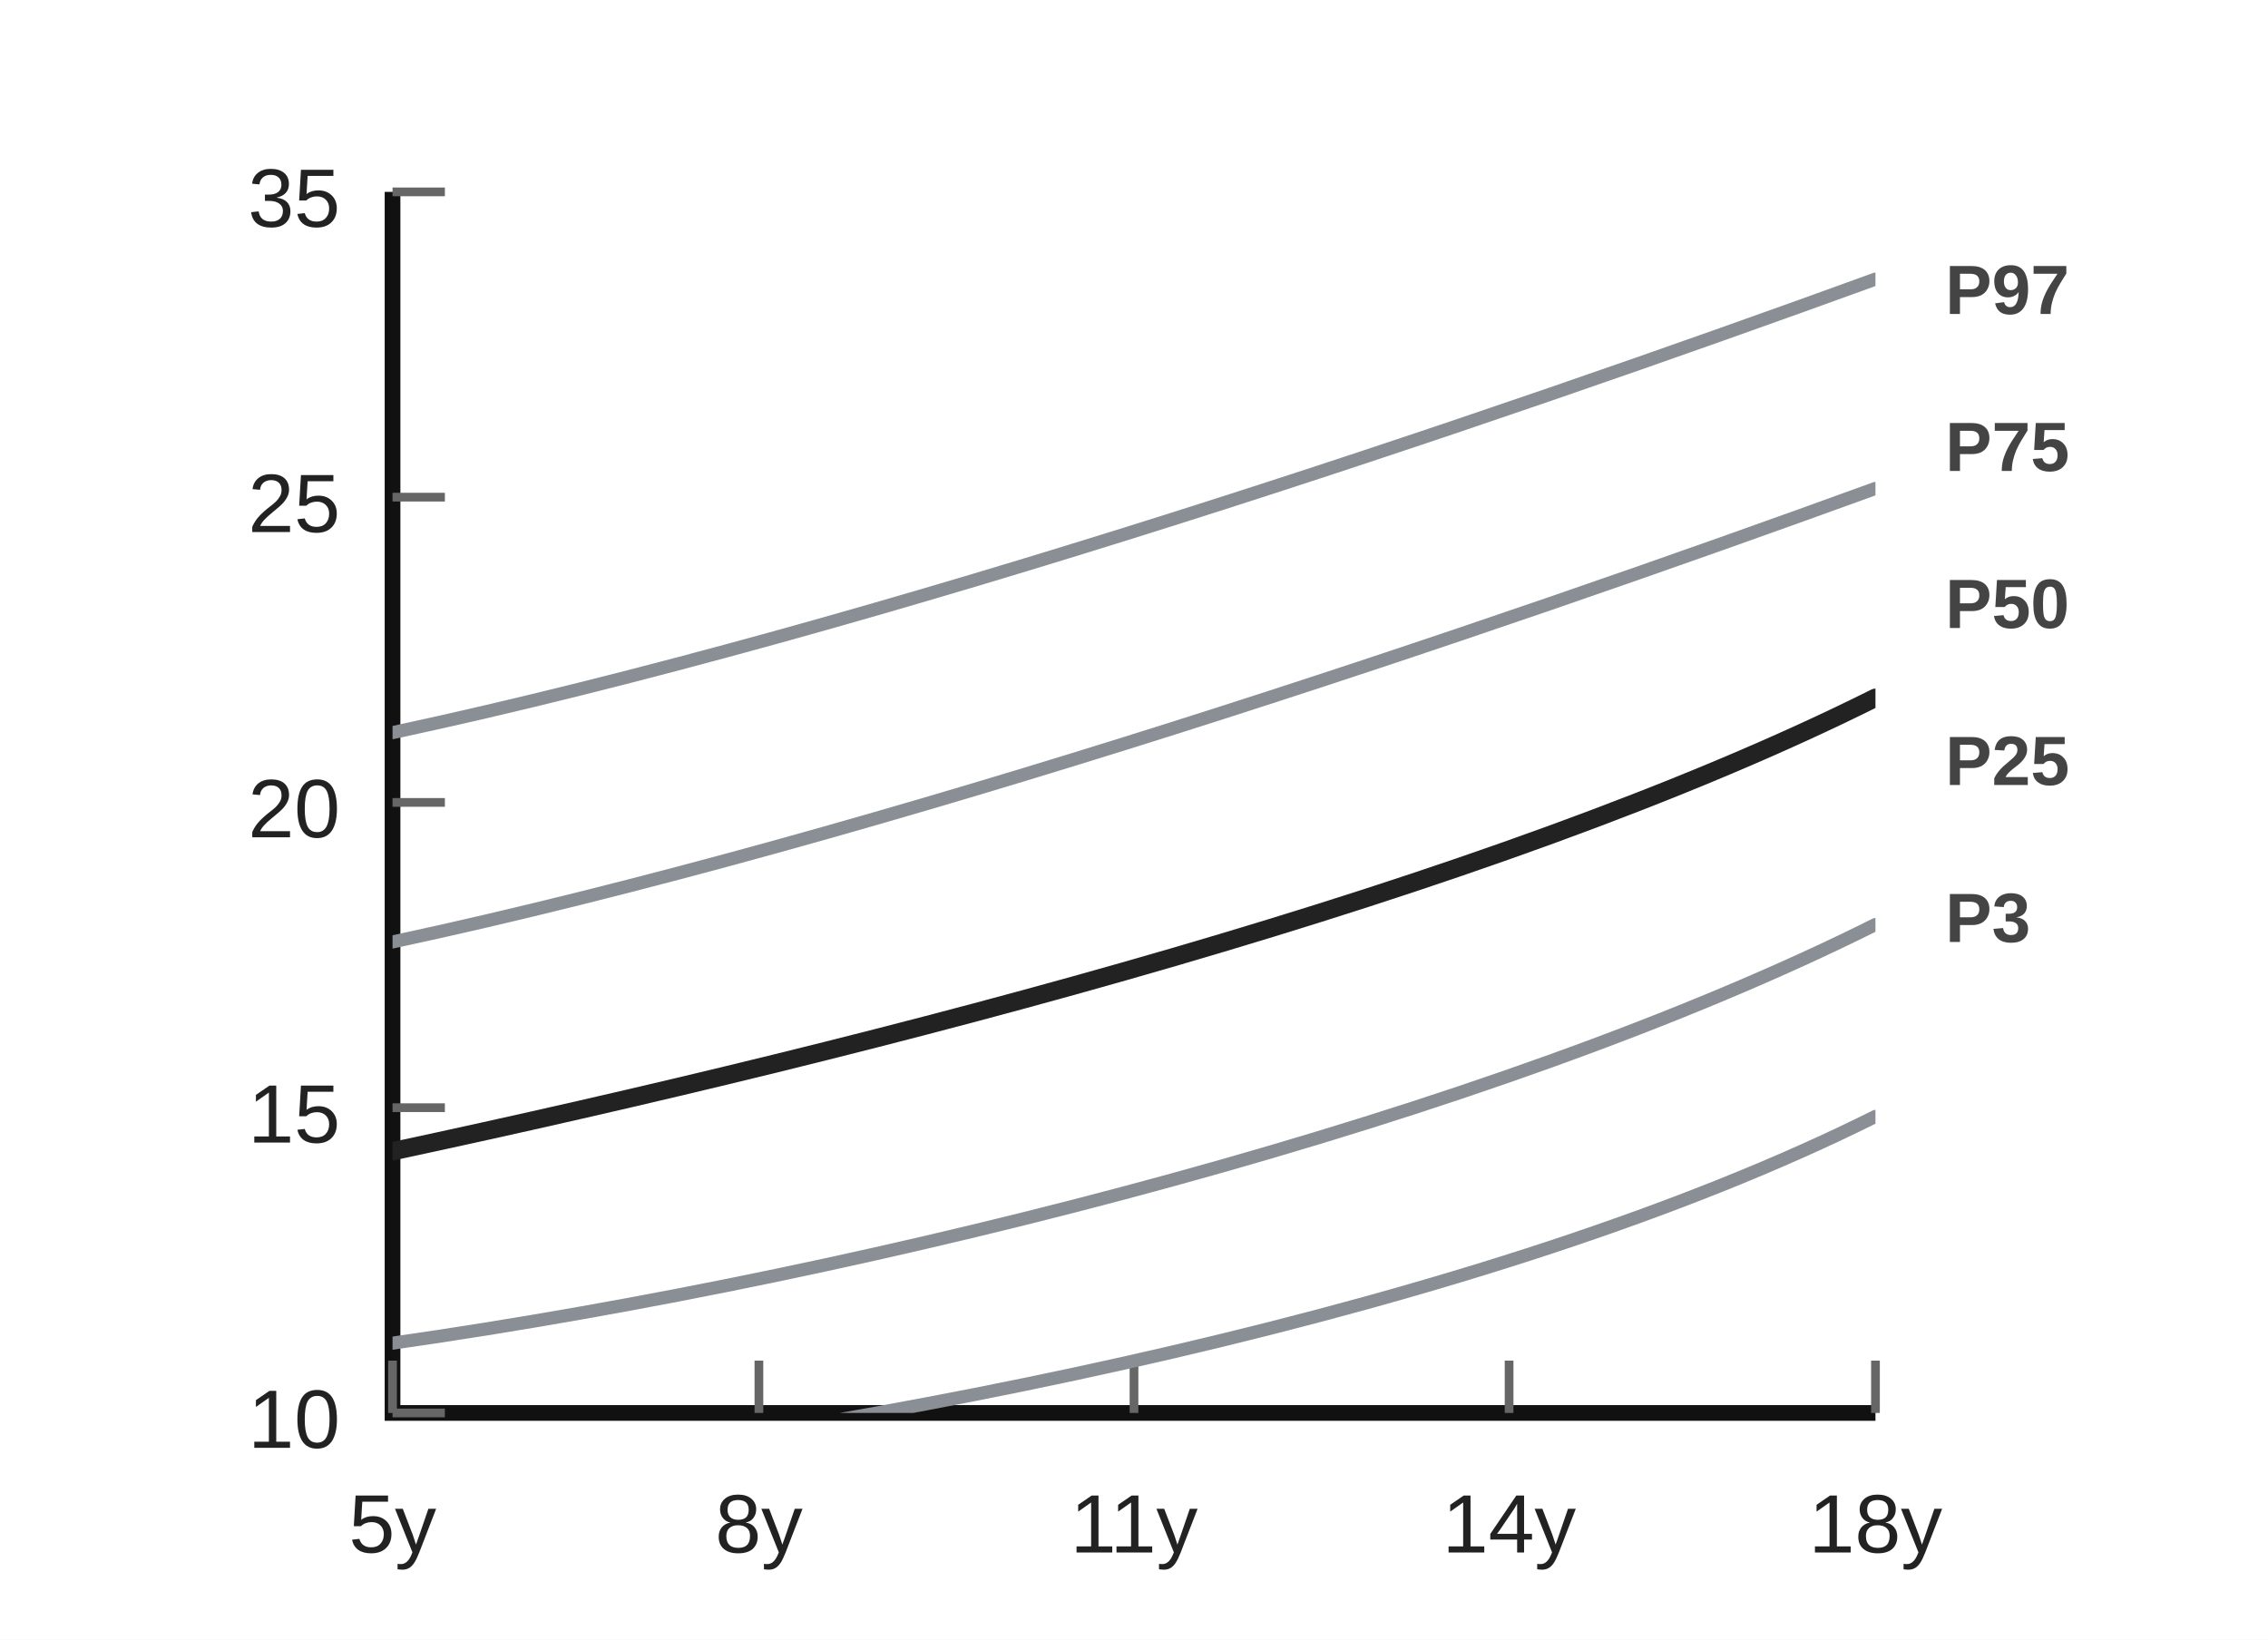
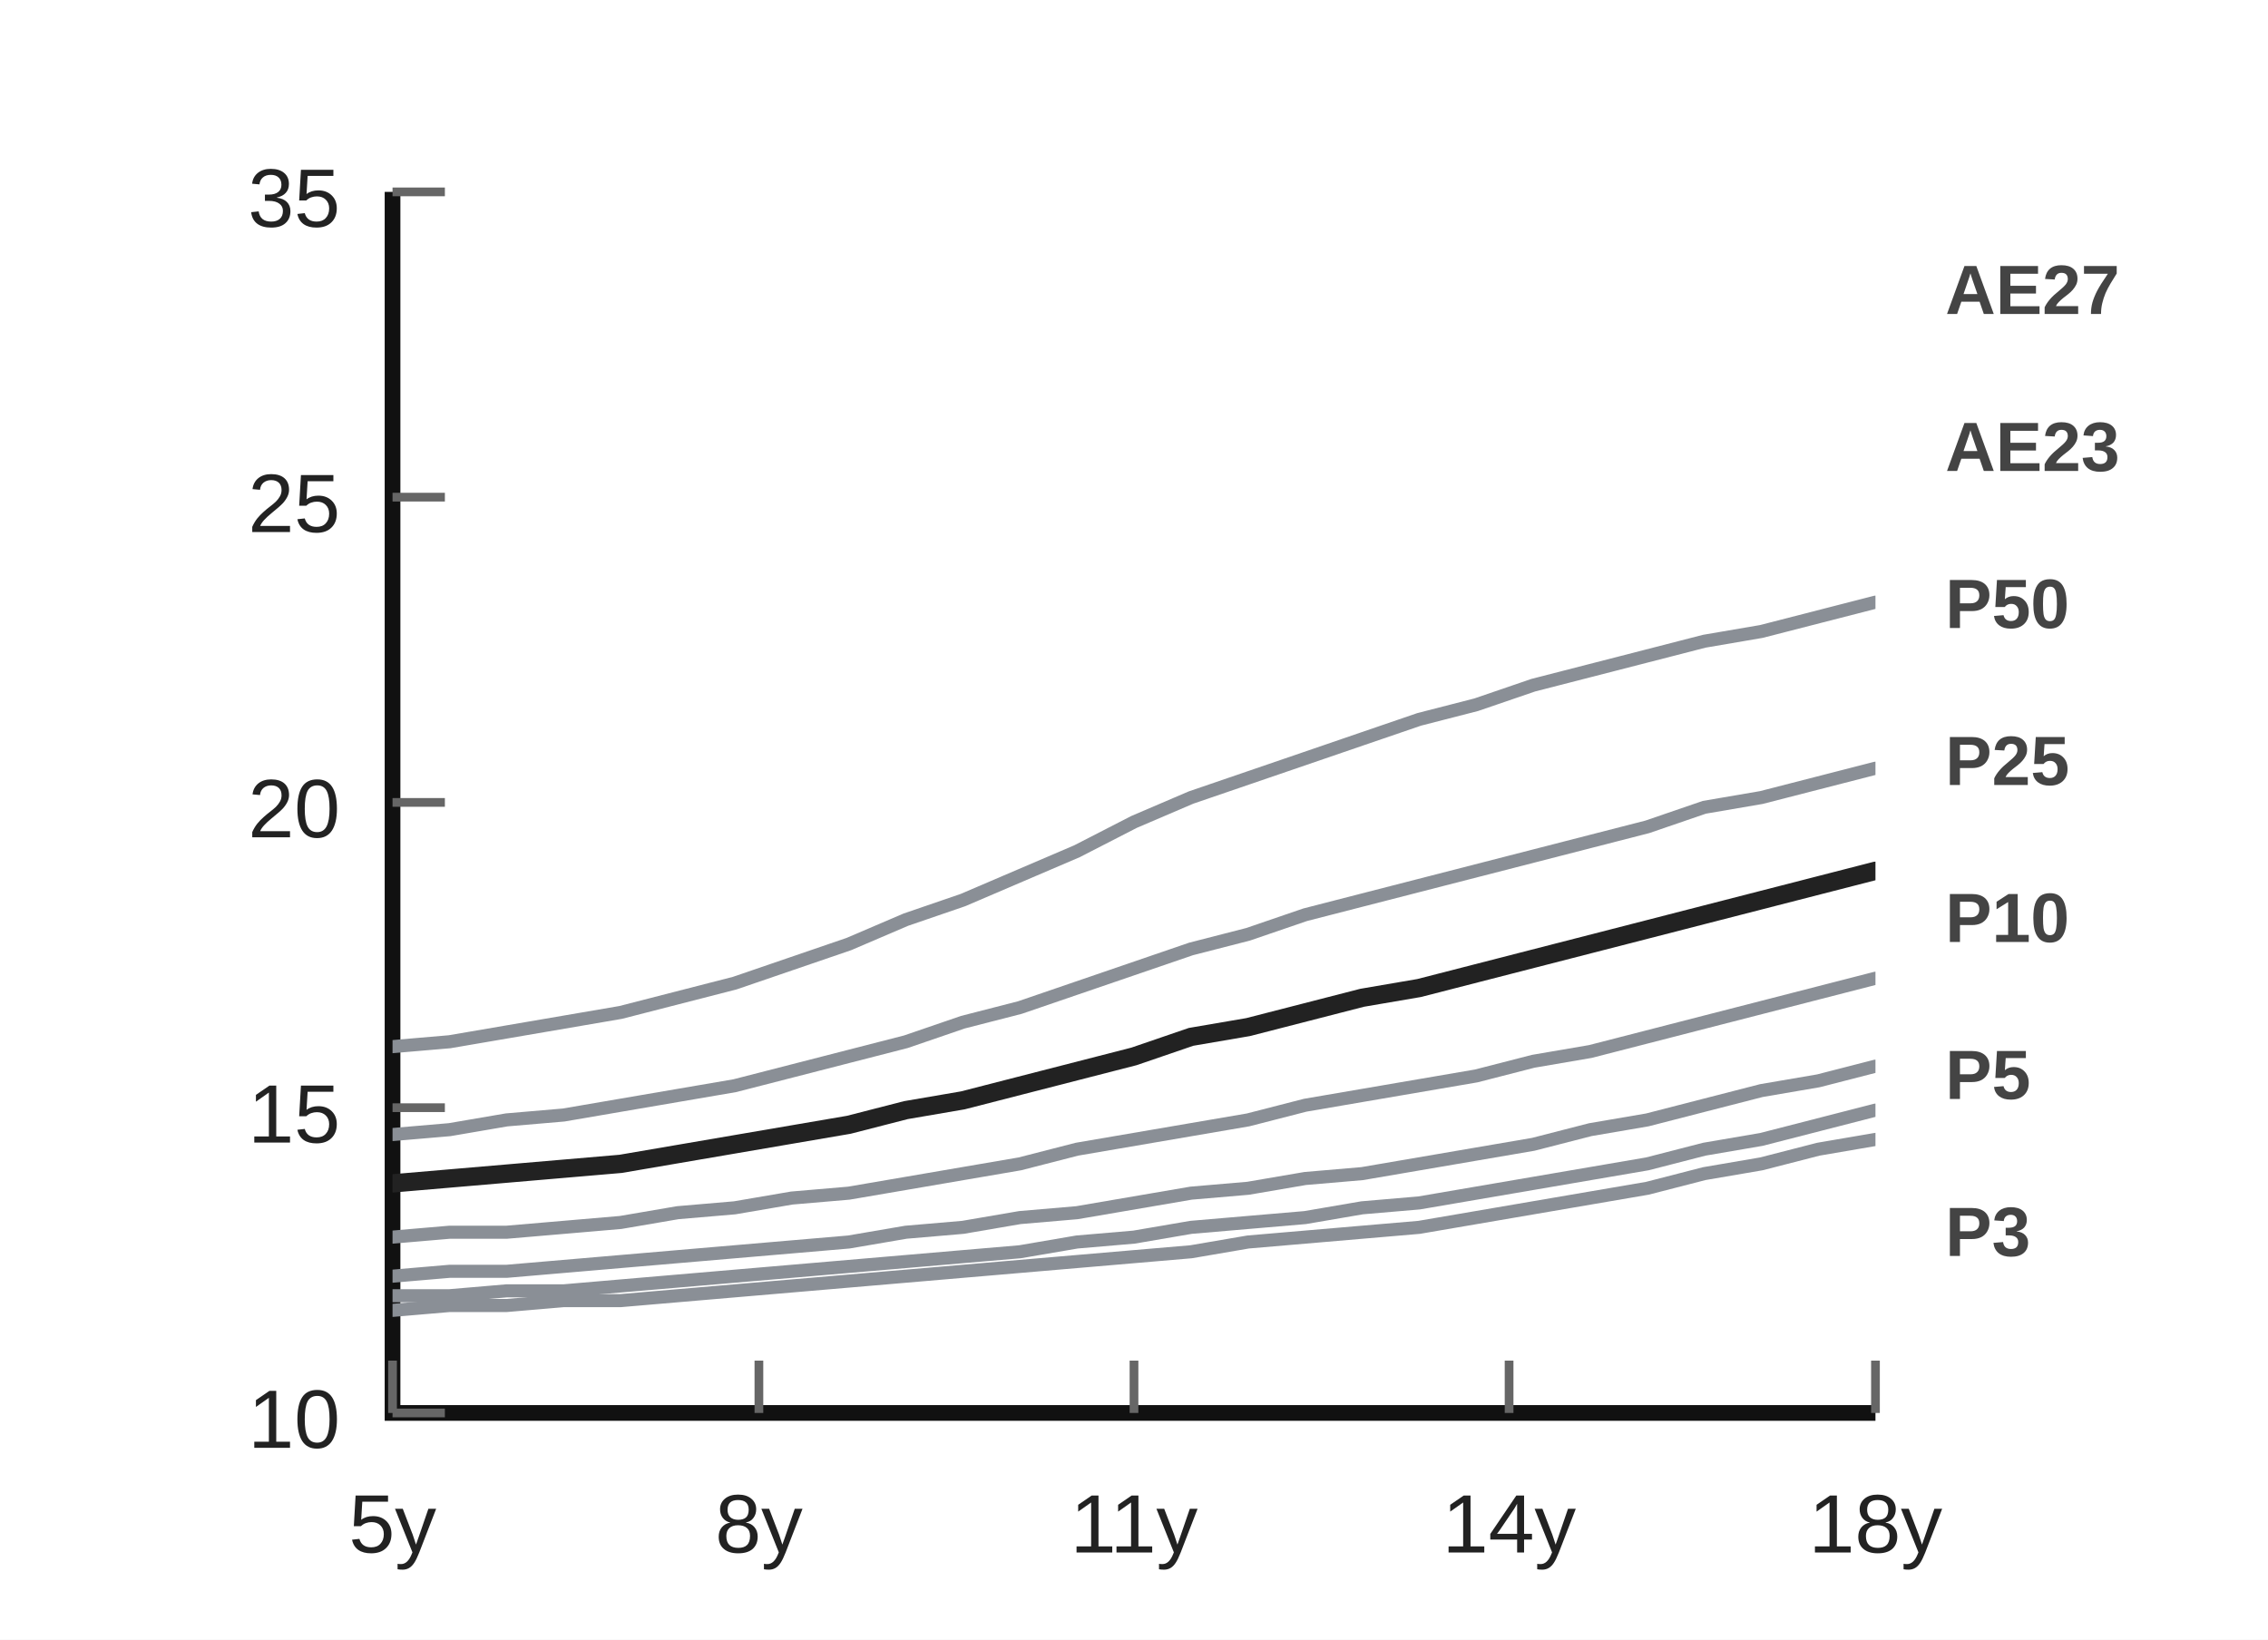
<svg xmlns="http://www.w3.org/2000/svg" viewBox="0 0 260 188" role="img" aria-label="IAP Boys BMI Chart 5-18 years">
  <style>
    .axis { stroke: #111; stroke-width: 1.8; fill: none; }
    .tick { stroke: #666; stroke-width: 1; }
    .label { fill: #222; font: 9.5px Arial, sans-serif; text-anchor: middle; }
    .ylabel { fill: #222; font: 9.5px Arial, sans-serif; text-anchor: end; }
    .curve { fill: none; stroke: #8a8f96; stroke-width: 1.5; stroke-linecap: round; }
    .median { fill: none; stroke: #222; stroke-width: 2.1; stroke-linecap: round; }
    .percentile { fill: #444; font: 700 8px Arial, sans-serif; }
  </style>
  <rect x="0" y="0" width="260" height="188" fill="#fff" />
  <defs>
    <clipPath id="clip-boys-bmi-5-18-minimal-svg-0">
      <rect x="45" y="22" width="170" height="140" />
    </clipPath>
  </defs>
  <path class="axis" d="M45 22 V162 H215" />
  <path class="tick" d="M45 162 V156" />
  <text class="label" x="45" y="178">5y</text>
  <path class="tick" d="M87 162 V156" />
  <text class="label" x="87" y="178">8y</text>
  <path class="tick" d="M130 162 V156" />
  <text class="label" x="130" y="178">11y</text>
  <path class="tick" d="M173 162 V156" />
  <text class="label" x="173" y="178">14y</text>
  <path class="tick" d="M215 162 V156" />
  <text class="label" x="215" y="178">18y</text>
  <path class="tick" d="M45 22 H51" />
  <text class="ylabel" x="39" y="26">35</text>
  <path class="tick" d="M45 57 H51" />
  <text class="ylabel" x="39" y="61">25</text>
  <path class="tick" d="M45 92 H51" />
  <text class="ylabel" x="39" y="96">20</text>
  <path class="tick" d="M45 127 H51" />
  <text class="ylabel" x="39" y="131">15</text>
  <path class="tick" d="M45 162 H51" />
  <text class="ylabel" x="39" y="166">10</text>
  <g clip-path="url(#clip-boys-bmi-5-18-minimal-svg-0)">
-     <path class="curve" d="M45 84 C101 72, 171 48, 215 32" />
-     <path class="curve" d="M45 108 C101 96, 171 72, 215 56" />
-     <path class="median" d="M45 132 C101 120, 171 102, 215 80" />
-     <path class="curve" d="M45 154 C101 146, 171 128, 215 106" />
-     <path class="curve" d="M45 170 C101 164, 171 150, 215 128" />
+     <path class="curve" d="M45.00 120.00 L51.54 119.44 L58.08 118.32 L64.62 117.20 L71.15 116.08 L77.69 114.40 L84.23 112.72 L90.77 110.48 L97.31 108.24 L103.85 105.44 L110.38 103.20 L116.92 100.40 L123.46 97.60 L130.00 94.24 L136.54 91.44 L143.08 89.20 L149.62 86.96 L156.15 84.72 L162.69 82.48 L169.23 80.80 L175.77 78.56 L182.31 76.88 L188.85 75.20 L195.38 73.52 L201.92 72.40 L208.46 70.72 L215.00 69.04" />
+     <path class="curve" d="M45.00 130.08 L51.54 129.52 L58.08 128.40 L64.62 127.84 L71.15 126.72 L77.69 125.60 L84.23 124.48 L90.77 122.80 L97.31 121.12 L103.85 119.44 L110.38 117.20 L116.92 115.52 L123.46 113.28 L130.00 111.04 L136.54 108.80 L143.08 107.12 L149.62 104.88 L156.15 103.20 L162.69 101.52 L169.23 99.84 L175.77 98.16 L182.31 96.48 L188.85 94.80 L195.38 92.56 L201.92 91.44 L208.46 89.76 L215.00 88.08" />
+     <path class="median" d="M45.00 135.68 L51.54 135.12 L58.08 134.56 L64.62 134.00 L71.15 133.44 L77.69 132.32 L84.23 131.20 L90.77 130.08 L97.31 128.96 L103.85 127.28 L110.38 126.16 L116.92 124.48 L123.46 122.80 L130.00 121.12 L136.54 118.88 L143.08 117.76 L149.62 116.08 L156.15 114.40 L162.69 113.28 L169.23 111.60 L175.77 109.92 L182.31 108.24 L188.85 106.56 L195.38 104.88 L201.92 103.20 L208.46 101.52 L215.00 99.84" />
+     <path class="curve" d="M45.00 141.84 L51.54 141.28 L58.08 141.28 L64.62 140.72 L71.15 140.16 L77.69 139.04 L84.23 138.48 L90.77 137.36 L97.31 136.80 L103.85 135.68 L110.38 134.56 L116.92 133.44 L123.46 131.76 L130.00 130.64 L136.54 129.52 L143.08 128.40 L149.62 126.72 L156.15 125.60 L162.69 124.48 L169.23 123.36 L175.77 121.68 L182.31 120.56 L188.85 118.88 L195.38 117.20 L201.92 115.52 L208.46 113.84 L215.00 112.16" />
+     <path class="curve" d="M45.00 146.32 L51.54 145.76 L58.08 145.76 L64.62 145.20 L71.15 144.64 L77.69 144.08 L84.23 143.52 L90.77 142.96 L97.31 142.40 L103.85 141.28 L110.38 140.72 L116.92 139.60 L123.46 139.04 L130.00 137.92 L136.54 136.80 L143.08 136.24 L149.62 135.12 L156.15 134.56 L162.69 133.44 L169.23 132.32 L175.77 131.20 L182.31 129.52 L188.85 128.40 L195.38 126.72 L201.92 125.04 L208.46 123.92 L215.00 122.24" />
+     <path class="curve" d="M45.00 148.56 L51.54 148.56 L58.08 148.00 L64.62 148.00 L71.15 147.44 L77.69 146.88 L84.23 146.32 L90.77 145.76 L97.31 145.20 L103.85 144.64 L110.38 144.08 L116.92 143.52 L123.46 142.40 L130.00 141.84 L136.54 140.72 L143.08 140.16 L149.62 139.60 L156.15 138.48 L162.69 137.92 L169.23 136.80 L175.77 135.68 L182.31 134.56 L188.85 133.44 L195.38 131.76 L201.92 130.64 L208.46 128.96 L215.00 127.28" />
+     <path class="curve" d="M45.00 150.24 L51.54 149.68 L58.08 149.68 L64.62 149.12 L71.15 149.12 L77.69 148.56 L84.23 148.00 L90.77 147.44 L97.31 146.88 L103.85 146.32 L110.38 145.76 L116.92 145.20 L123.46 144.64 L130.00 144.08 L136.54 143.52 L143.08 142.40 L149.62 141.84 L156.15 141.28 L162.69 140.72 L169.23 139.60 L175.77 138.48 L182.31 137.36 L188.85 136.24 L195.38 134.56 L201.92 133.44 L208.46 131.76 L215.00 130.64" />
  </g>
-   <text class="percentile" x="223" y="36">P97</text>
-   <text class="percentile" x="223" y="54">P75</text>
+   <text class="percentile" x="223" y="36">AE27</text>
+   <text class="percentile" x="223" y="54">AE23</text>
  <text class="percentile" x="223" y="72">P50</text>
  <text class="percentile" x="223" y="90">P25</text>
-   <text class="percentile" x="223" y="108">P3</text>
+   <text class="percentile" x="223" y="108">P10</text>
+   <text class="percentile" x="223" y="126">P5</text>
+   <text class="percentile" x="223" y="144">P3</text>
</svg>
